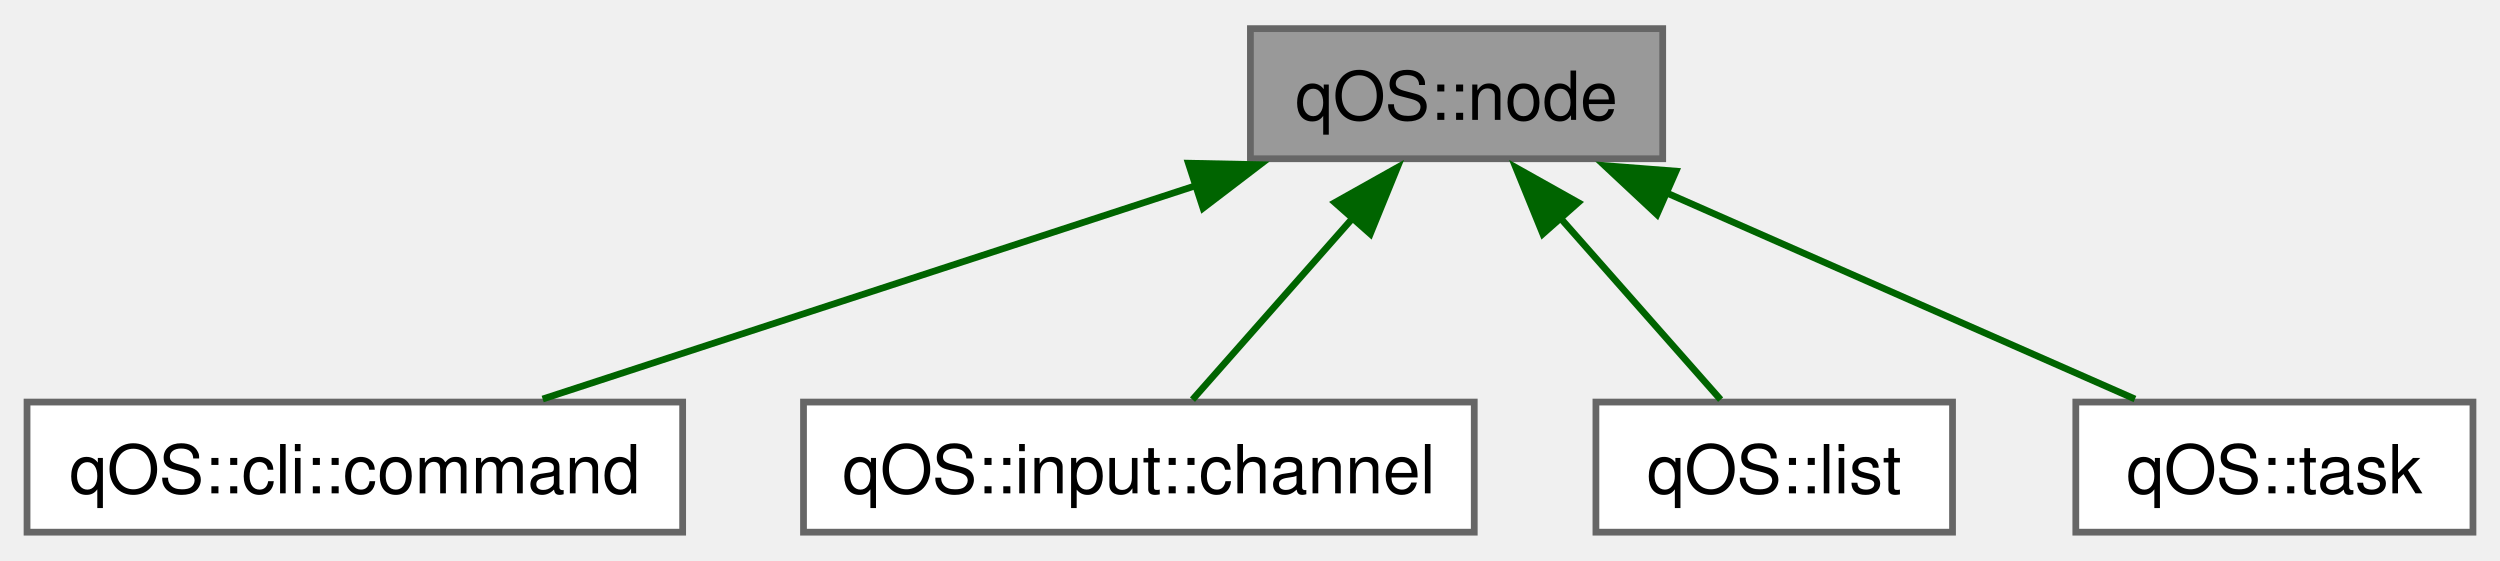
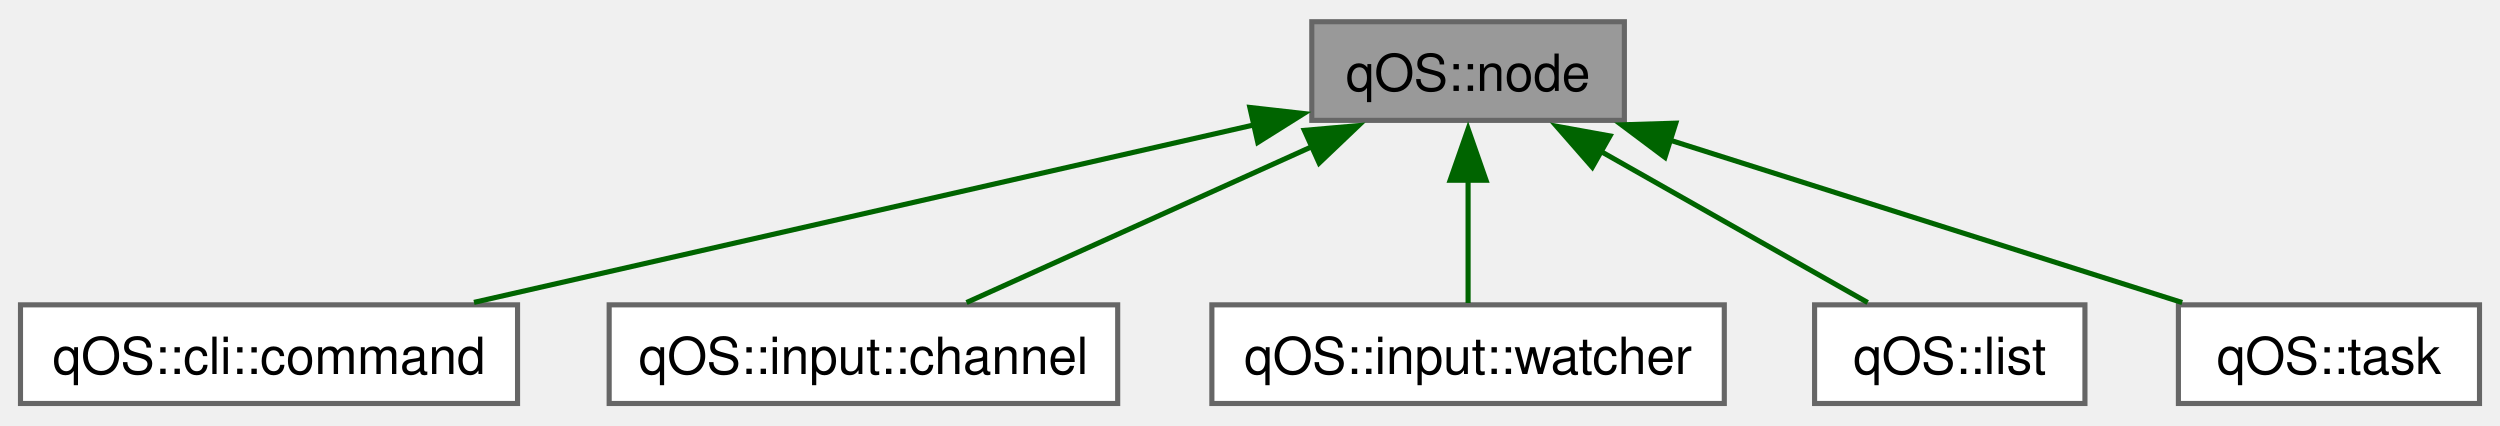
- <svg xmlns="http://www.w3.org/2000/svg" xmlns:xlink="http://www.w3.org/1999/xlink" width="370pt" height="83pt" viewBox="0.00 0.00 369.88 82.50">
+ <svg xmlns="http://www.w3.org/2000/svg" xmlns:xlink="http://www.w3.org/1999/xlink" width="488pt" height="83pt" viewBox="0.00 0.00 487.88 82.50">
  <g id="graph0" class="graph" transform="scale(1 1) rotate(0) translate(4 78.5)">
    <g id="Node000001" class="node">
      <g id="a_Node000001">
        <a xlink:title="A list-node object (Used internally)">
-           <polygon fill="#999999" stroke="#666666" points="242,-74.5 181,-74.5 181,-55.25 242,-55.25 242,-74.5" />
-           <text text-anchor="middle" x="211.5" y="-61" font-family="Helvetica,sans-Serif" font-size="10.00">qOS::node</text>
+           <polygon fill="#999999" stroke="#666666" points="313,-74.5 252,-74.5 252,-55.25 313,-55.25 313,-74.5" />
+           <text text-anchor="middle" x="282.5" y="-61" font-family="Helvetica,sans-Serif" font-size="10.00">qOS::node</text>
        </a>
      </g>
    </g>
    <g id="Node000002" class="node">
      <g id="a_Node000002">
        <a xlink:href="classq_o_s_1_1cli_1_1command.html" target="_top" xlink:title="An AT-Command object.">
          <polygon fill="white" stroke="#666666" points="97,-19.25 0,-19.25 0,0 97,0 97,-19.25" />
          <text text-anchor="middle" x="48.5" y="-5.75" font-family="Helvetica,sans-Serif" font-size="10.00">qOS::cli::command</text>
        </a>
      </g>
    </g>
    <g id="edge1_Node000001_Node000002" class="edge">
      <g id="a_edge1_Node000001_Node000002">
        <a xlink:title=" ">
-           <path fill="none" stroke="darkgreen" d="M173.04,-51.31C143.32,-41.6 102.91,-28.4 76.29,-19.7" />
-           <polygon fill="darkgreen" stroke="darkgreen" points="171.82,-54.59 182.41,-54.37 173.99,-47.94 171.82,-54.59" />
+           <path fill="none" stroke="darkgreen" d="M240.69,-54.36C197.6,-44.56 130.91,-29.38 88.5,-19.73" />
+           <polygon fill="darkgreen" stroke="darkgreen" points="239.91,-57.77 250.43,-56.58 241.46,-50.95 239.91,-57.77" />
        </a>
      </g>
    </g>
    <g id="Node000003" class="node">
      <g id="a_Node000003">
        <a xlink:href="classq_o_s_1_1input_1_1channel.html" target="_top" xlink:title="An digital input-channel object.">
          <polygon fill="white" stroke="#666666" points="214.12,-19.25 114.88,-19.25 114.88,0 214.12,0 214.12,-19.25" />
          <text text-anchor="middle" x="164.5" y="-5.75" font-family="Helvetica,sans-Serif" font-size="10.00">qOS::input::channel</text>
        </a>
      </g>
    </g>
    <g id="edge2_Node000001_Node000003" class="edge">
      <g id="a_edge2_Node000001_Node000003">
        <a xlink:title=" ">
-           <path fill="none" stroke="darkgreen" d="M196.17,-46.51C188.25,-37.53 178.9,-26.95 172.43,-19.61" />
-           <polygon fill="darkgreen" stroke="darkgreen" points="193.5,-48.77 202.74,-53.95 198.74,-44.13 193.5,-48.77" />
+           <path fill="none" stroke="darkgreen" d="M252.06,-50.14C230.84,-40.56 203.13,-28.06 184.62,-19.7" />
+           <polygon fill="darkgreen" stroke="darkgreen" points="250.55,-53.3 261.1,-54.22 253.43,-46.92 250.55,-53.3" />
        </a>
      </g>
    </g>
    <g id="Node000004" class="node">
      <g id="a_Node000004">
-         <a xlink:href="classq_o_s_1_1list.html" target="_top" xlink:title="A list object (Generic double-linked)">
-           <polygon fill="white" stroke="#666666" points="284.88,-19.25 232.12,-19.25 232.12,0 284.88,0 284.88,-19.25" />
-           <text text-anchor="middle" x="258.5" y="-5.75" font-family="Helvetica,sans-Serif" font-size="10.00">qOS::list</text>
+         <a xlink:href="classq_o_s_1_1input_1_1watcher.html" target="_top" xlink:title="The digital input-channel watcher class.">
+           <polygon fill="white" stroke="#666666" points="332.5,-19.25 232.5,-19.25 232.5,0 332.5,0 332.5,-19.25" />
+           <text text-anchor="middle" x="282.5" y="-5.75" font-family="Helvetica,sans-Serif" font-size="10.00">qOS::input::watcher</text>
        </a>
      </g>
    </g>
    <g id="edge3_Node000001_Node000004" class="edge">
      <g id="a_edge3_Node000001_Node000004">
        <a xlink:title=" ">
-           <path fill="none" stroke="darkgreen" d="M226.83,-46.51C234.75,-37.53 244.1,-26.95 250.57,-19.61" />
-           <polygon fill="darkgreen" stroke="darkgreen" points="224.26,-44.13 220.26,-53.95 229.5,-48.77 224.26,-44.13" />
+           <path fill="none" stroke="darkgreen" d="M282.5,-43.63C282.5,-35.34 282.5,-26.17 282.5,-19.61" />
+           <polygon fill="darkgreen" stroke="darkgreen" points="279,-43.57 282.5,-53.57 286,-43.57 279,-43.57" />
        </a>
      </g>
    </g>
    <g id="Node000005" class="node">
      <g id="a_Node000005">
-         <a xlink:href="classq_o_s_1_1task.html" target="_top" xlink:title="A task node object.">
-           <polygon fill="white" stroke="#666666" points="361.88,-19.25 303.12,-19.25 303.12,0 361.88,0 361.88,-19.25" />
-           <text text-anchor="middle" x="332.5" y="-5.75" font-family="Helvetica,sans-Serif" font-size="10.00">qOS::task</text>
+         <a xlink:href="classq_o_s_1_1list.html" target="_top" xlink:title="A list object (Generic double-linked)">
+           <polygon fill="white" stroke="#666666" points="402.88,-19.25 350.12,-19.25 350.12,0 402.88,0 402.88,-19.25" />
+           <text text-anchor="middle" x="376.5" y="-5.75" font-family="Helvetica,sans-Serif" font-size="10.00">qOS::list</text>
        </a>
      </g>
    </g>
    <g id="edge4_Node000001_Node000005" class="edge">
      <g id="a_edge4_Node000001_Node000005">
        <a xlink:title=" ">
-           <path fill="none" stroke="darkgreen" d="M242.41,-50.27C264.21,-40.68 292.81,-28.09 311.87,-19.7" />
-           <polygon fill="darkgreen" stroke="darkgreen" points="241.15,-47 233.41,-54.23 243.97,-53.41 241.15,-47" />
+           <path fill="none" stroke="darkgreen" d="M308.15,-49.34C324.86,-39.88 346.14,-27.83 360.48,-19.7" />
+           <polygon fill="darkgreen" stroke="darkgreen" points="306.74,-46.12 299.76,-54.1 310.19,-52.21 306.74,-46.12" />
+         </a>
+       </g>
+     </g>
+     <g id="Node000006" class="node">
+       <g id="a_Node000006">
+         <a xlink:href="classq_o_s_1_1task.html" target="_top" xlink:title="A task node object.">
+           <polygon fill="white" stroke="#666666" points="479.88,-19.25 421.12,-19.25 421.12,0 479.88,0 479.88,-19.25" />
+           <text text-anchor="middle" x="450.5" y="-5.75" font-family="Helvetica,sans-Serif" font-size="10.00">qOS::task</text>
+         </a>
+       </g>
+     </g>
+     <g id="edge5_Node000001_Node000006" class="edge">
+       <g id="a_edge5_Node000001_Node000006">
+         <a xlink:title=" ">
+           <path fill="none" stroke="darkgreen" d="M321.74,-51.44C352.4,-41.72 394.3,-28.44 421.86,-19.7" />
+           <polygon fill="darkgreen" stroke="darkgreen" points="320.92,-48.03 312.44,-54.38 323.03,-54.7 320.92,-48.03" />
        </a>
      </g>
    </g>
  </g>
</svg>
